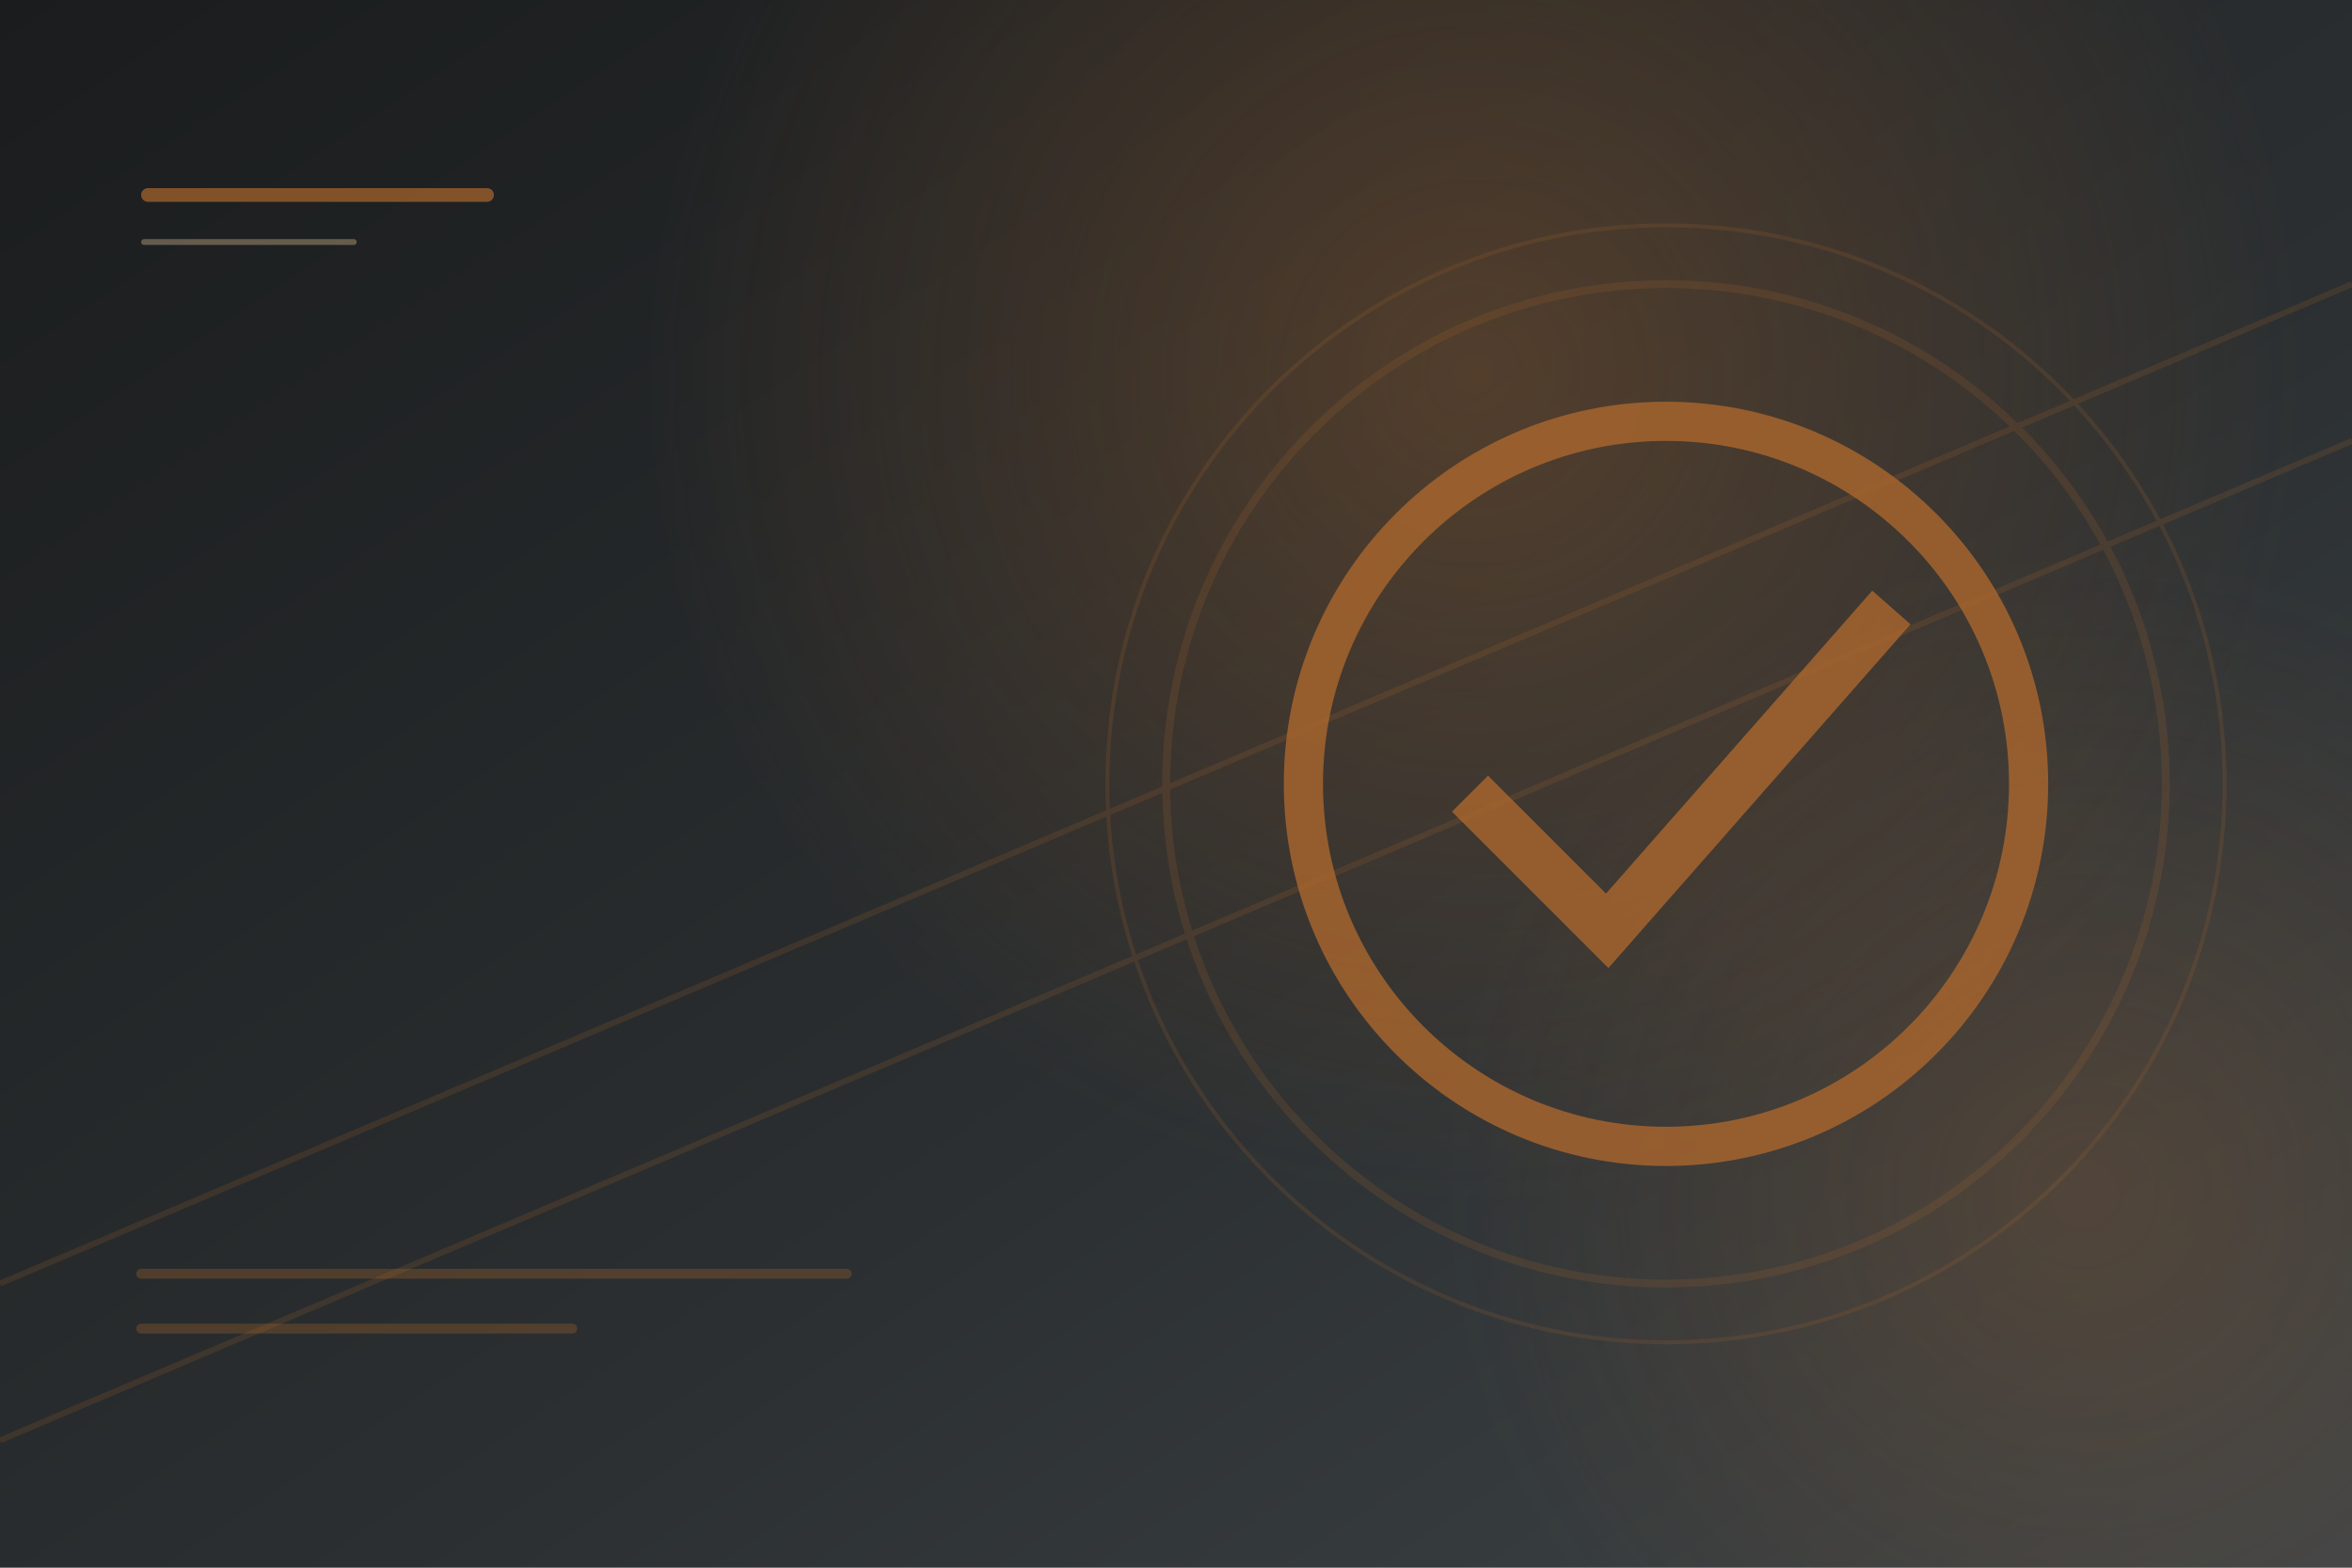
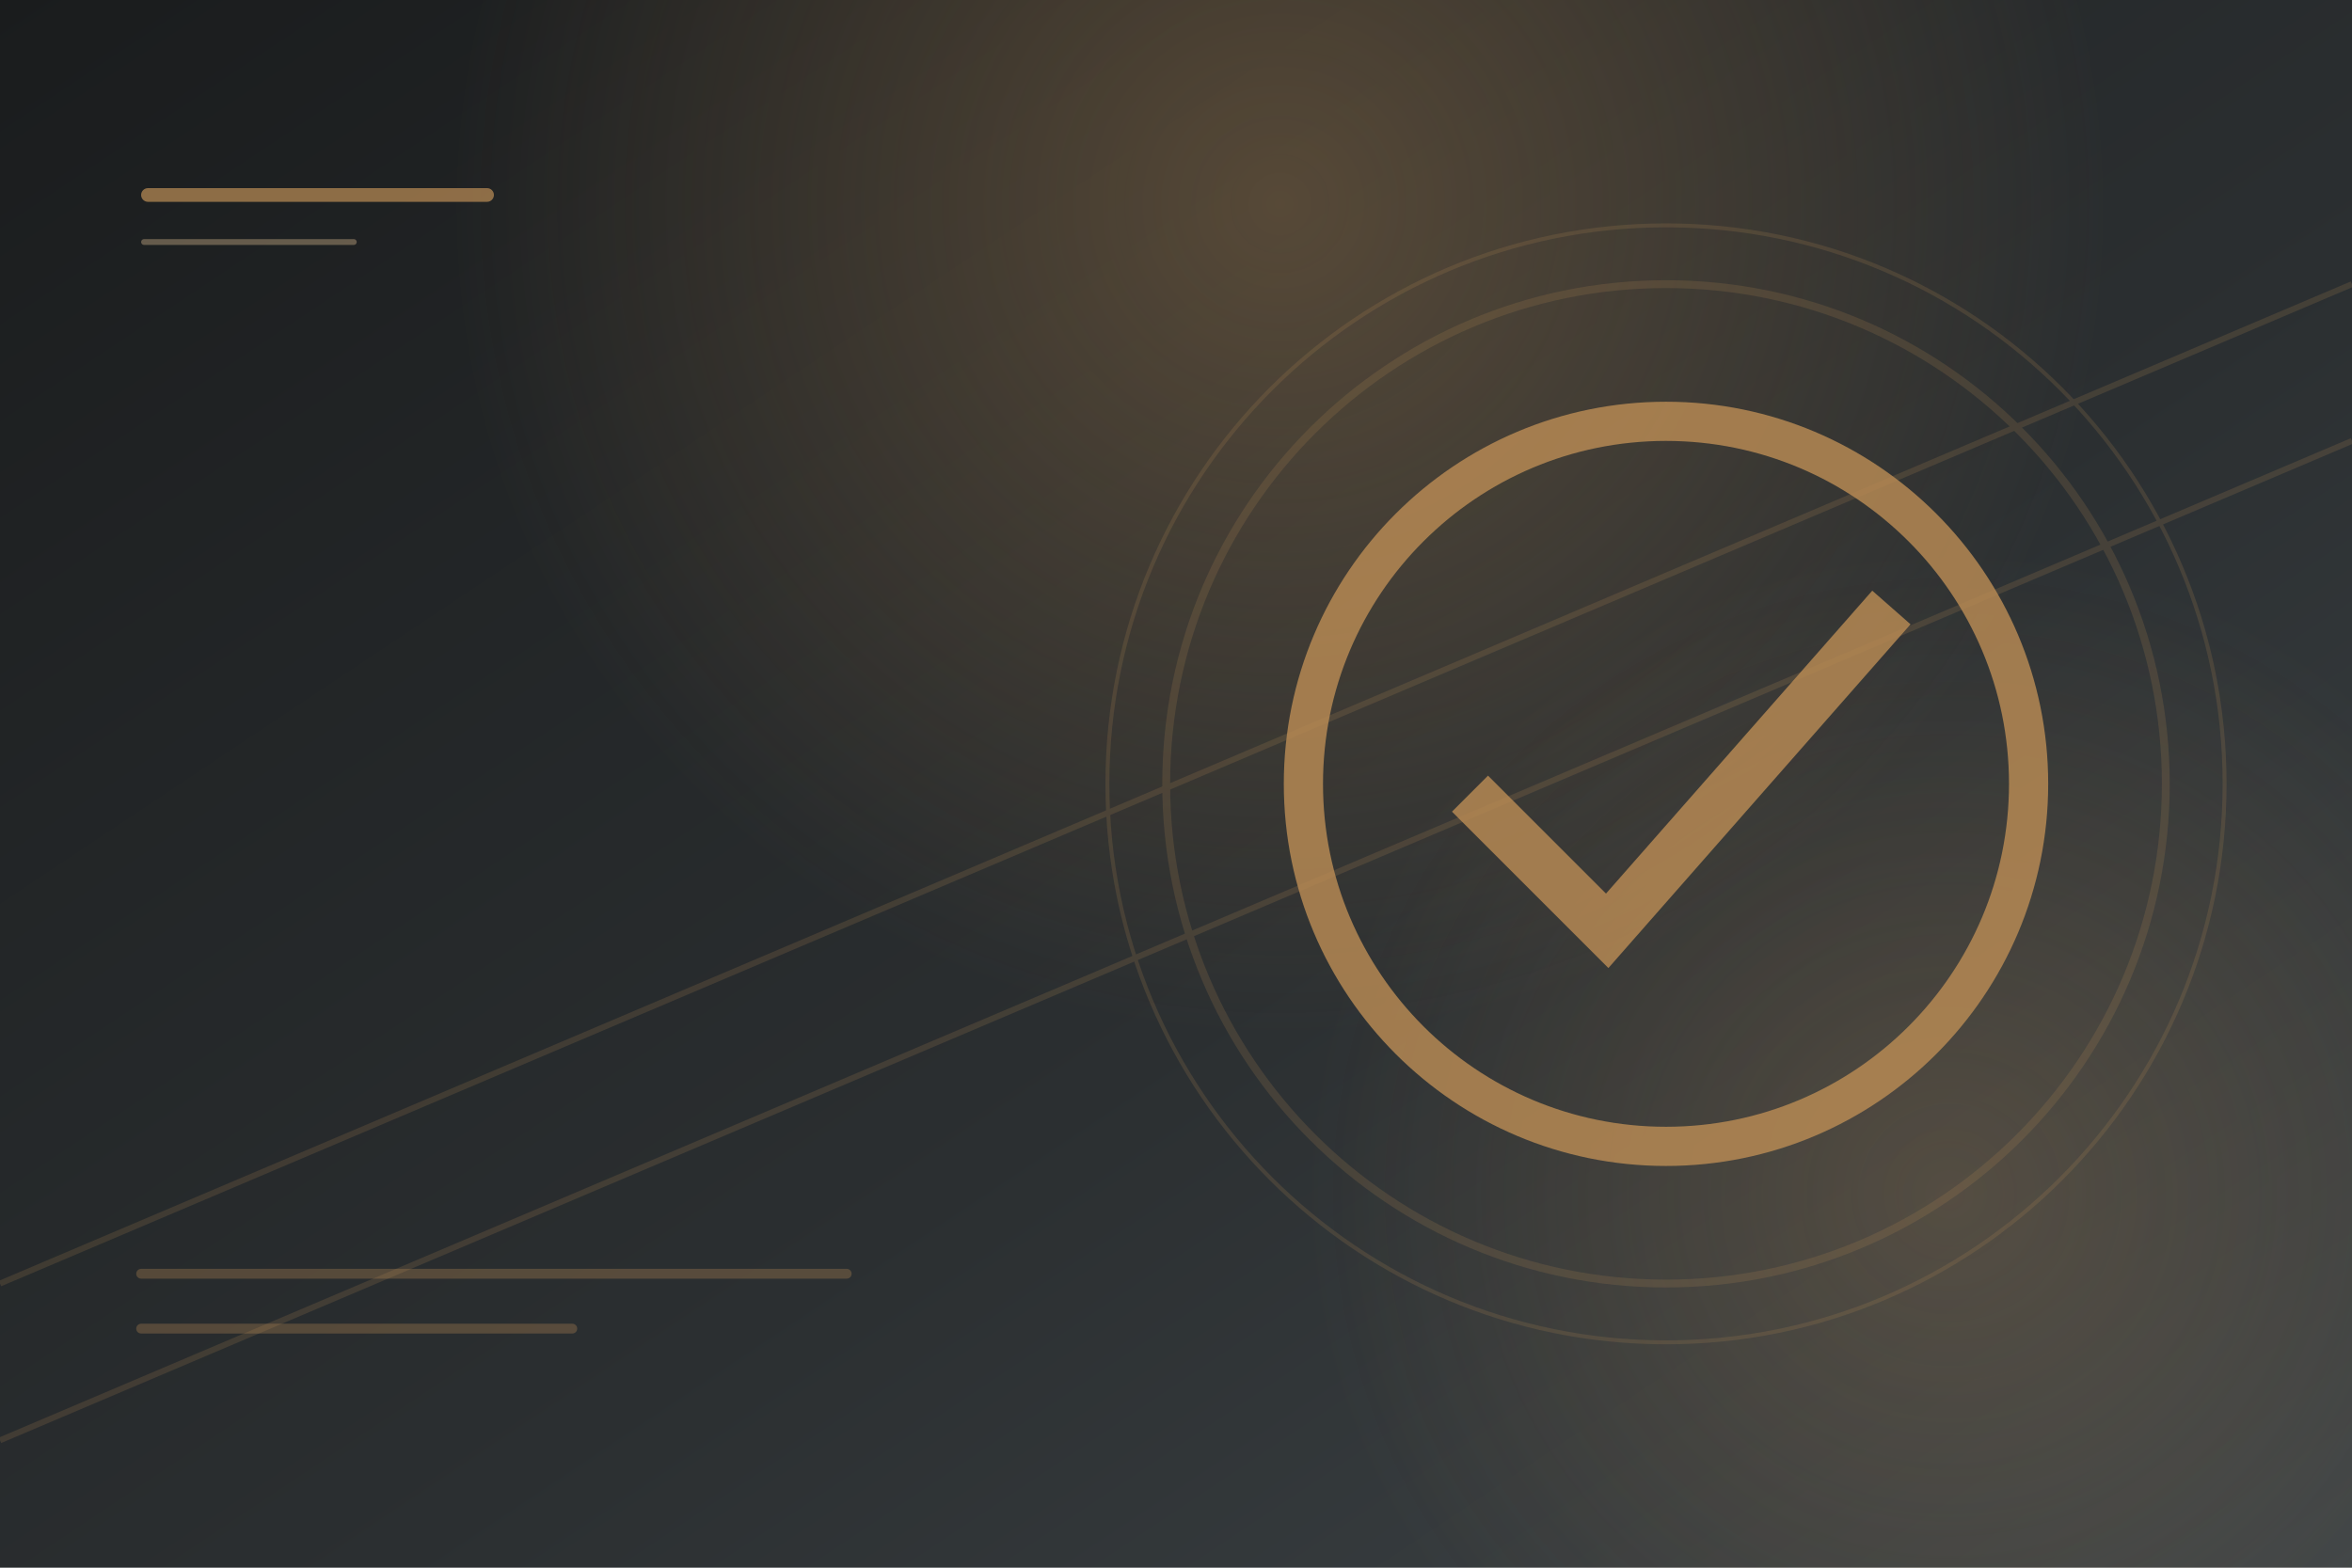
<svg xmlns="http://www.w3.org/2000/svg" width="1200" height="800" viewBox="0 0 1200 800" preserveAspectRatio="xMidYMid meet" role="img" aria-labelledby="title desc">
  <defs>
    <linearGradient id="bg" x1="0" y1="0" x2="1" y2="1">
      <stop stop-color="#1a1c1d" />
      <stop offset=".58" stop-color="#2b2f31" />
      <stop offset="1" stop-color="#3e4447" />
    </linearGradient>
    <radialGradient id="glow">
-       <stop stop-color="#a8652d" stop-opacity=".34" />
-       <stop offset="1" stop-color="#a8652d" stop-opacity="0" />
+       <stop stop-color="#b98b54" stop-opacity=".34" />
+       <stop offset="1" stop-color="#b98b54" stop-opacity="0" />
    </radialGradient>
  </defs>
  <rect width="1200" height="800" fill="url(#bg)" />
-   <circle cx="752" cy="192" r="420" fill="url(#glow)" />
-   <circle cx="1064" cy="610" r="330" fill="url(#glow)" opacity=".7" />
-   <g fill="none" stroke="#a8652d" opacity=".18">
+   <circle cx="653" cy="106" r="420" fill="url(#glow)" />
+   <circle cx="995" cy="610" r="330" fill="url(#glow)" opacity=".7" />
+   <g fill="none" stroke="#b98b54" opacity=".18">
    <path d="M0 655 1200 145M0 735 1200 225" stroke-width="3" />
    <circle cx="850" cy="400" r="255" stroke-width="4" />
    <circle cx="850" cy="400" r="285" stroke-width="2" />
  </g>
-   <g color="#a8652d" opacity=".82">
+   <g color="#b98b54" opacity=".82">
    <circle cx="850" cy="400" r="185" fill="none" stroke="currentColor" stroke-width="20" />
    <path d="m750 405 70 70 145-165" fill="none" stroke="currentColor" stroke-width="26" />
  </g>
-   <rect x="72" y="96" width="180" height="7" rx="3.5" fill="#a8652d" opacity=".72" />
+   <rect x="72" y="96" width="180" height="7" rx="3.5" fill="#b98b54" opacity=".72" />
  <rect x="72" y="122" width="110" height="3" rx="1.5" fill="#d2b48c" opacity=".4" />
-   <path d="M72 650h360M72 678h220" stroke="#a8652d" stroke-width="5" stroke-linecap="round" opacity=".32" />
+   <path d="M72 650h360M72 678h220" stroke="#b98b54" stroke-width="5" stroke-linecap="round" opacity=".32" />
</svg>
